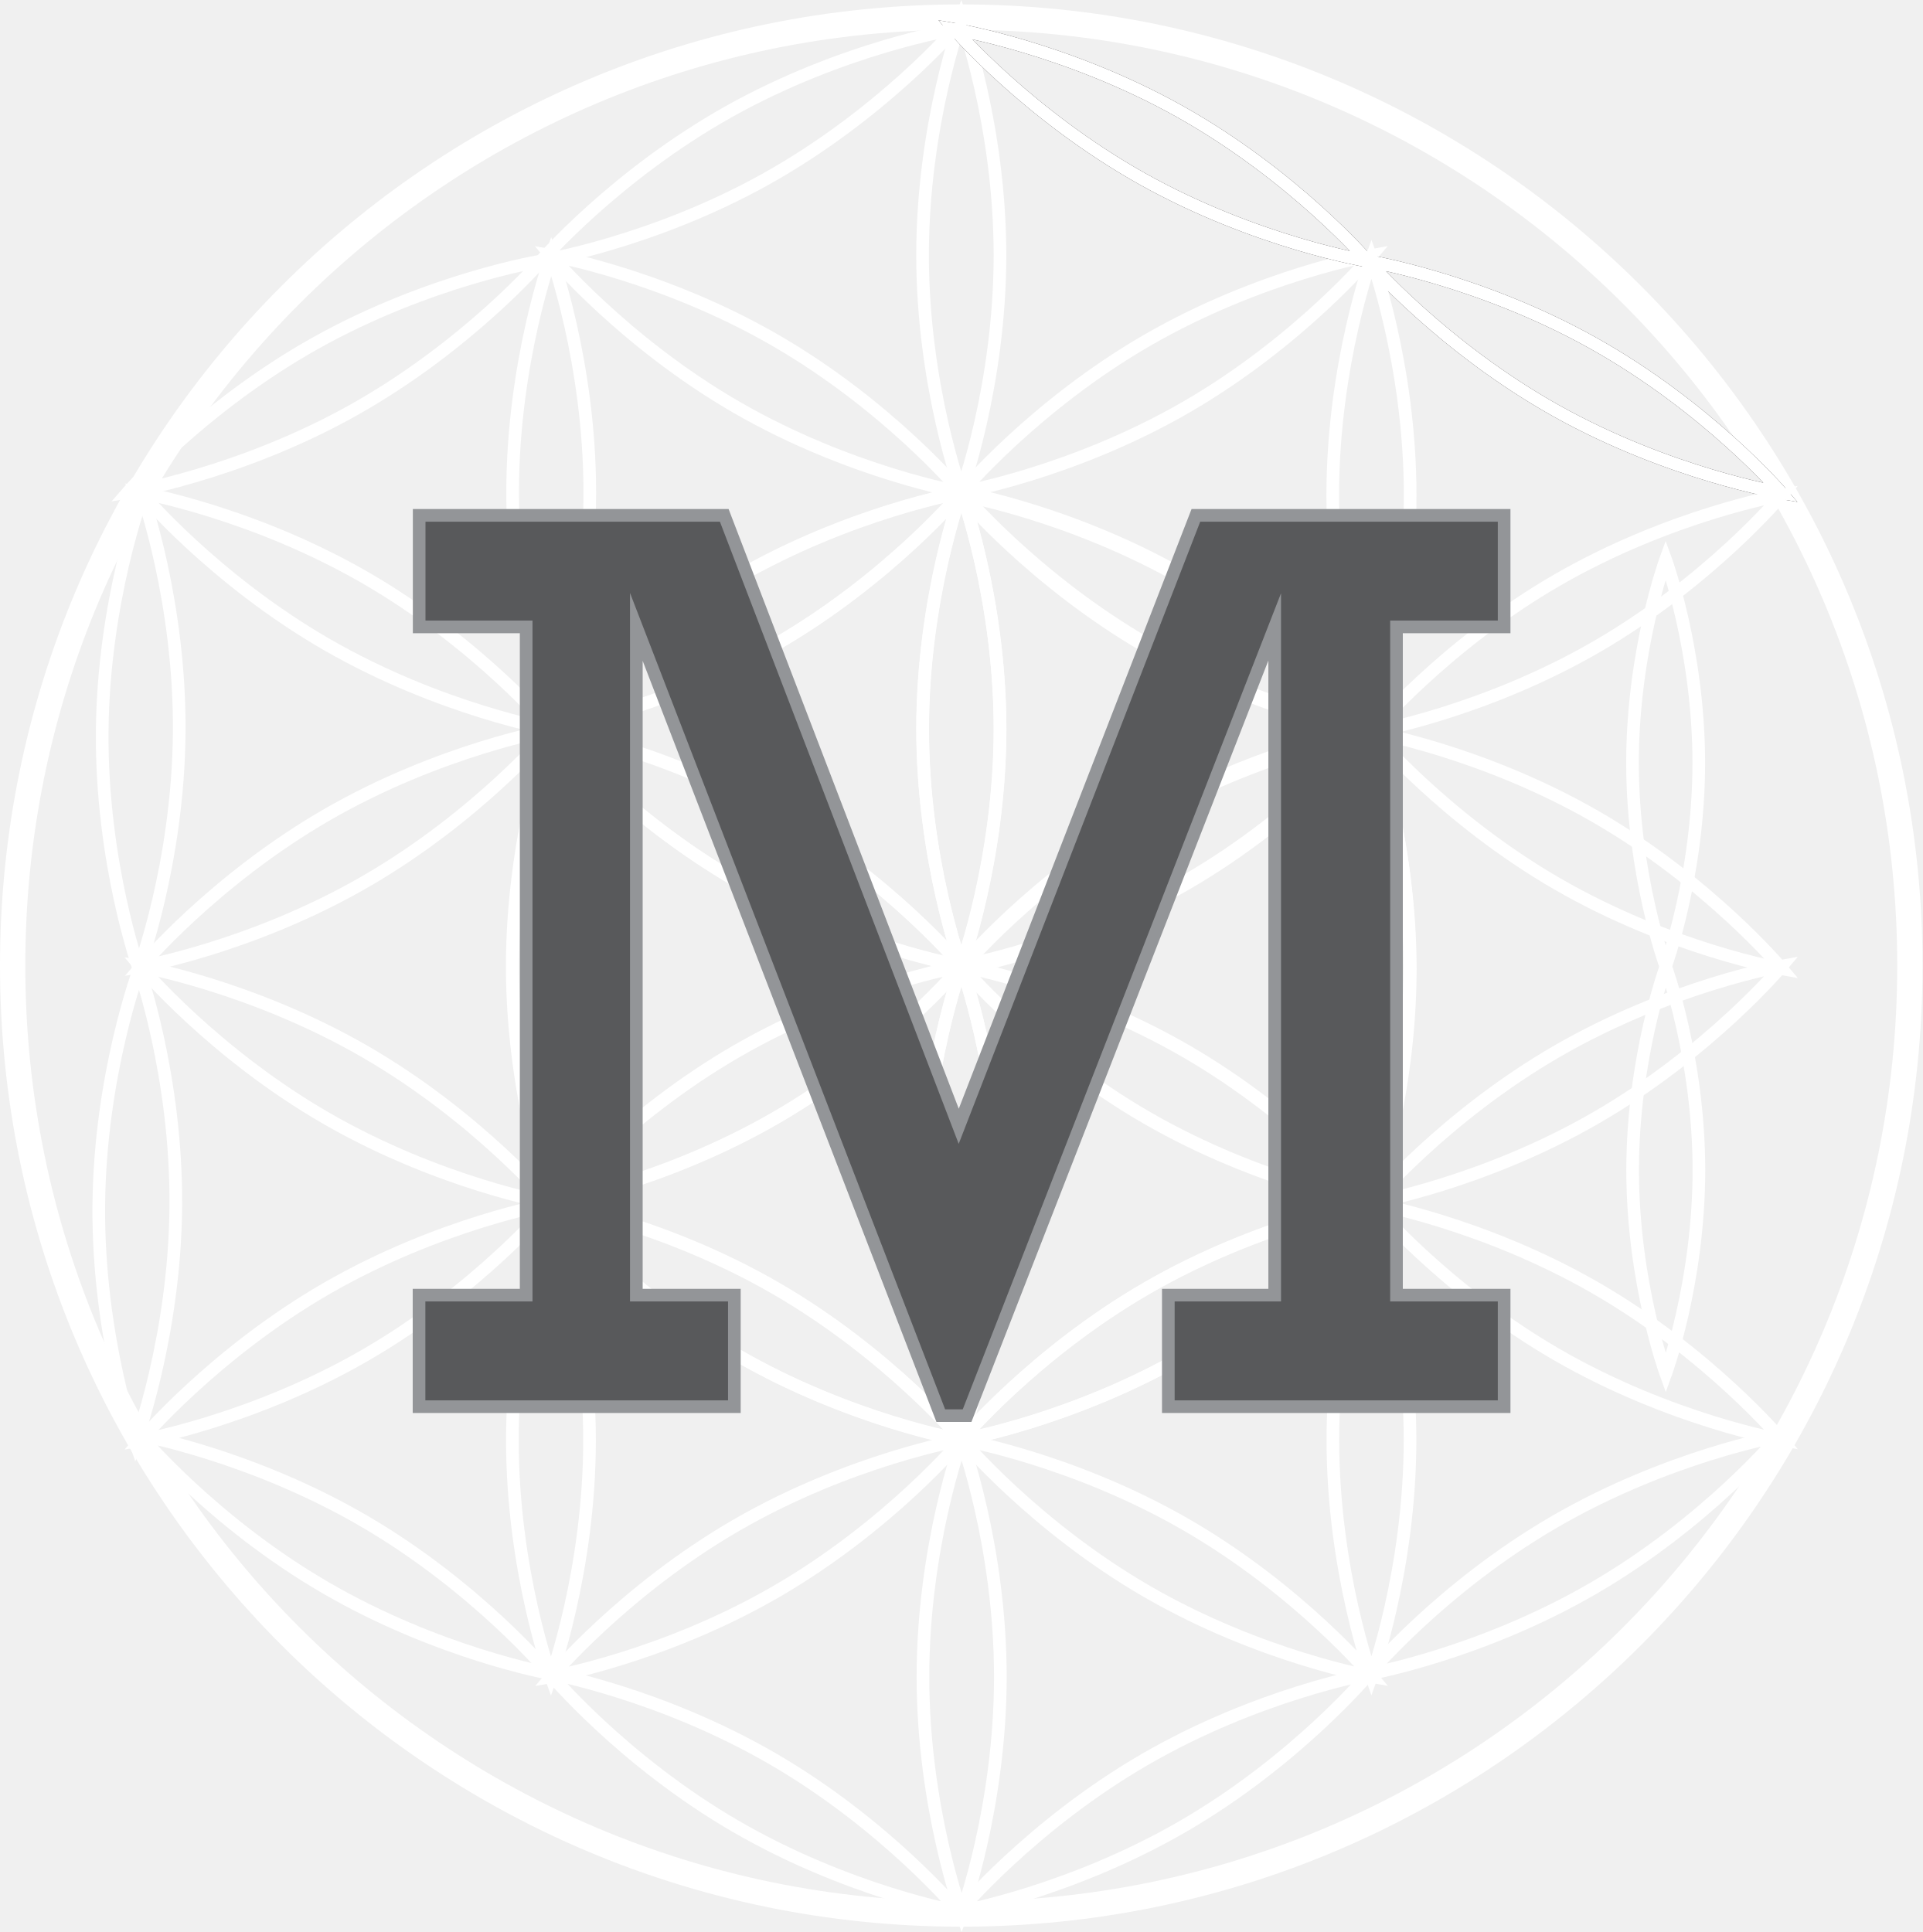
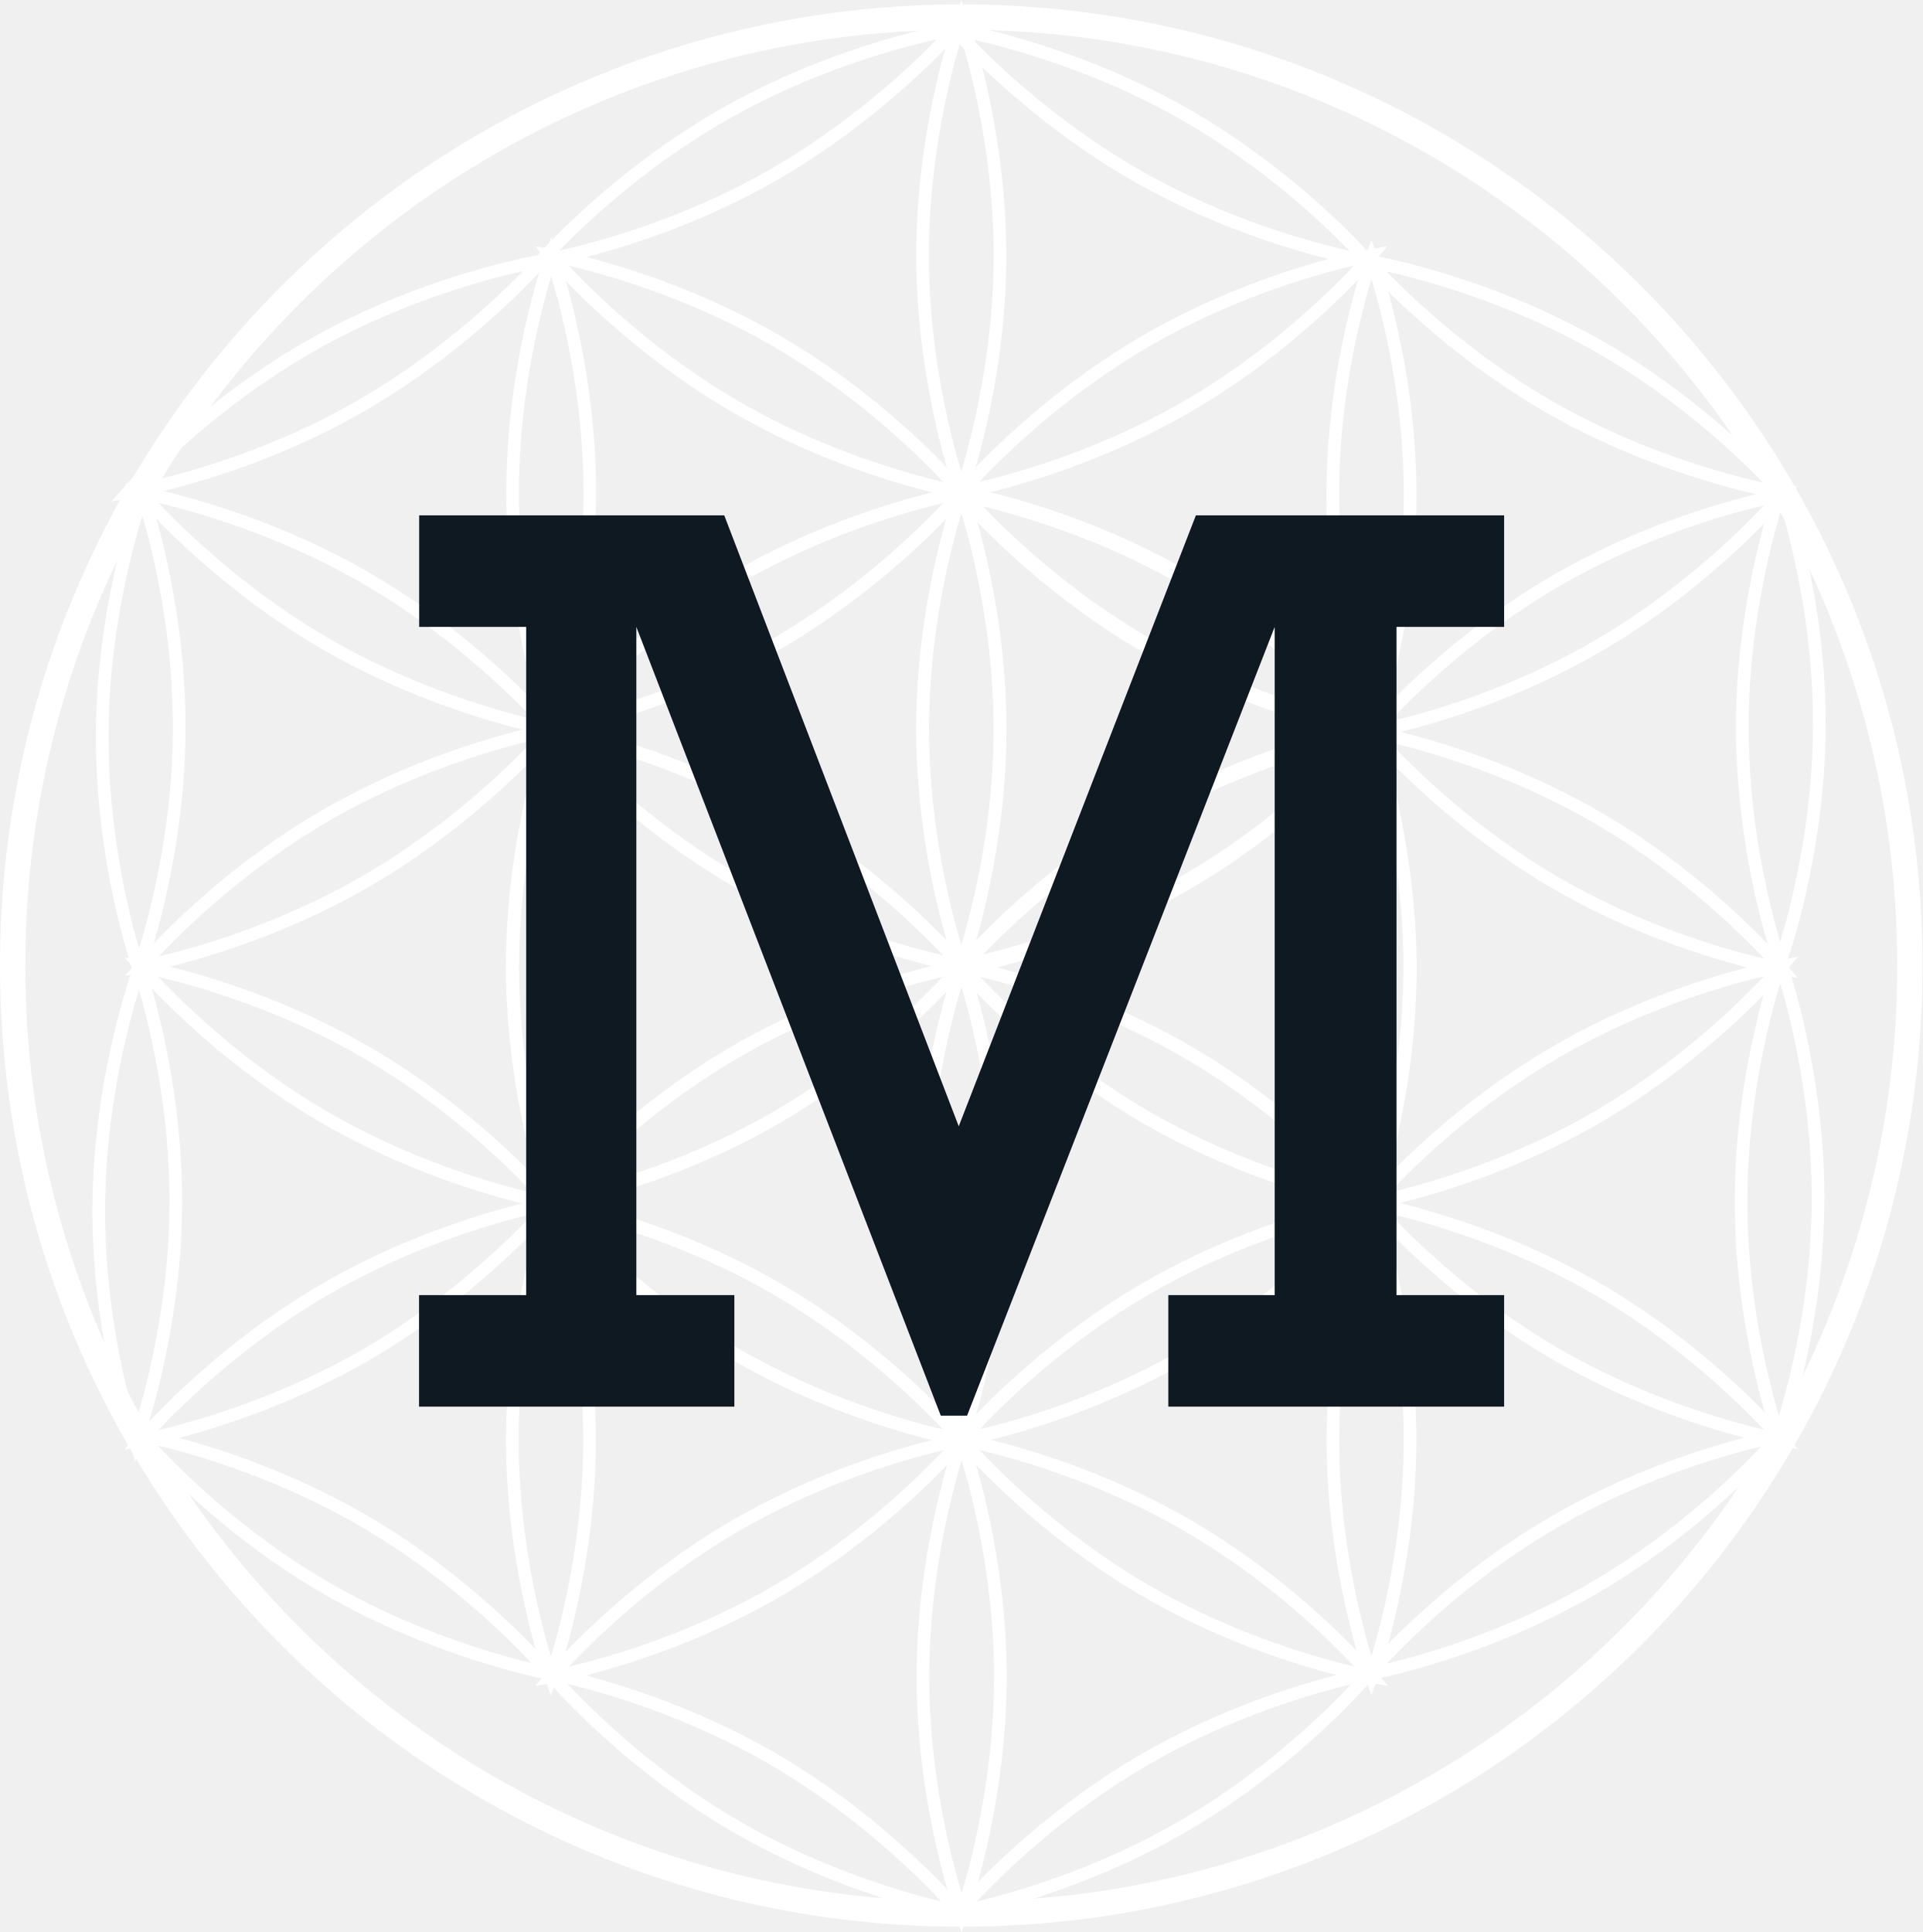
<svg xmlns="http://www.w3.org/2000/svg" id="Layer_2" data-name="Layer 2" viewBox="0 0 152 152.77">
  <defs>
    <style>
      .cls-1 {
-         stroke: #231f20;
+         fill: #0f1922;
+         stroke-width: 0px;
      }

-       .cls-1, .cls-2, .cls-3, .cls-4 {
+       .cls-2, .cls-3 {
+         fill: none;
+         stroke: #fff;
        stroke-miterlimit: 10;
      }

-       .cls-1, .cls-2, .cls-4 {
-         fill: none;
-       }
- 
-       .cls-2, .cls-4 {
-         stroke: #fff;
-       }
- 
      .cls-3 {
-         fill: #58595b;
-         stroke: #939598;
-       }
- 
-       .cls-4 {
        stroke-width: 2px;
      }
    </style>
  </defs>
  <g id="Layer_1-2" data-name="Layer 1">
    <g>
-       <circle class="cls-4" cx="76" cy="76.35" r="75" />
+       <circle class="cls-3" cx="76" cy="76.35" r="75" />
      <g>
        <g>
          <path class="cls-2" d="m58.27,83.13c8.95-5.17,17.74-6.72,17.74-6.72,0,0-5.74,6.83-14.69,12s-17.74,6.72-17.74,6.72c0,0,5.74-6.83,14.69-12Z" />
          <path class="cls-2" d="m25.81,101.89c8.95-5.17,17.74-6.72,17.74-6.72,0,0-5.74,6.83-14.69,12s-17.74,6.72-17.74,6.72c0,0,5.74-6.83,14.69-12Z" />
        </g>
        <g>
          <path class="cls-2" d="m61.32,101.88c8.95,5.17,14.69,12,14.69,12,0,0-8.78-1.55-17.74-6.72s-14.69-12-14.69-12c0,0,8.78,1.55,17.74,6.72Z" />
          <path class="cls-2" d="m28.85,83.15c8.95,5.17,14.69,12,14.69,12,0,0-8.78-1.55-17.74-6.72s-14.69-12-14.69-12c0,0,8.78,1.55,17.74,6.72Z" />
        </g>
        <g>
          <path class="cls-2" d="m46.61,113.89c0,10.34-3.05,18.72-3.05,18.72,0,0-3.05-8.38-3.05-18.72s3.05-18.72,3.05-18.72c0,0,3.05,8.38,3.05,18.72Z" />
          <path class="cls-2" d="m46.6,76.41c0,10.34-3.05,18.72-3.05,18.72,0,0-3.05-8.38-3.05-18.72s3.05-18.72,3.05-18.72c0,0,3.05,8.38,3.05,18.72Z" />
        </g>
      </g>
      <g>
        <g>
          <path class="cls-2" d="m123.13,83.11c8.95-5.17,17.74-6.72,17.74-6.72,0,0-5.74,6.83-14.69,12s-17.74,6.72-17.74,6.72c0,0,5.74-6.83,14.69-12Z" />
          <path class="cls-2" d="m90.67,101.87c8.95-5.17,17.74-6.72,17.74-6.72,0,0-5.74,6.83-14.69,12s-17.74,6.72-17.74,6.72c0,0,5.74-6.83,14.69-12Z" />
        </g>
        <g>
          <path class="cls-2" d="m126.18,101.86c8.95,5.17,14.69,12,14.69,12,0,0-8.78-1.55-17.74-6.72s-14.69-12-14.69-12c0,0,8.78,1.55,17.74,6.72Z" />
          <path class="cls-2" d="m93.71,83.13c8.95,5.17,14.69,12,14.69,12,0,0-8.78-1.55-17.74-6.72s-14.69-12-14.69-12c0,0,8.78,1.55,17.74,6.72Z" />
        </g>
        <g>
          <path class="cls-2" d="m111.48,113.87c0,10.34-3.05,18.72-3.05,18.72,0,0-3.05-8.38-3.05-18.72s3.05-18.72,3.05-18.72c0,0,3.05,8.38,3.05,18.72Z" />
          <path class="cls-2" d="m111.46,76.39c0,10.34-3.05,18.72-3.05,18.72,0,0-3.05-8.38-3.05-18.72s3.05-18.72,3.05-18.72c0,0,3.05,8.38,3.05,18.72Z" />
        </g>
      </g>
      <g>
        <g>
          <path class="cls-2" d="m90.71,26.9c8.95-5.17,17.74-6.71,17.74-6.71,0,0-5.73,6.84-14.68,12.01s-17.74,6.71-17.74,6.71c0,0,5.73-6.84,14.68-12.01Z" />
          <path class="cls-2" d="m58.25,45.65c8.95-5.17,17.74-6.71,17.74-6.71,0,0-5.73,6.84-14.68,12.01s-17.74,6.71-17.74,6.71c0,0,5.73-6.84,14.68-12.01Z" />
        </g>
        <g>
          <path class="cls-2" d="m93.77,45.64c8.95,5.17,14.68,12.01,14.68,12.01,0,0-8.79-1.54-17.74-6.71s-14.68-12.01-14.68-12.01c0,0,8.79,1.54,17.74,6.71Z" />
          <path class="cls-2" d="m61.3,26.91c8.95,5.17,14.68,12.01,14.68,12.01,0,0-8.79-1.54-17.74-6.71s-14.68-12.01-14.68-12.01c0,0,8.79,1.54,17.74,6.71Z" />
        </g>
        <g>
          <path class="cls-2" d="m79.07,57.66c0,10.34-3.06,18.72-3.06,18.72,0,0-3.06-8.38-3.06-18.72s3.06-18.72,3.06-18.72c0,0,3.06,8.38,3.06,18.72Z" />
          <path class="cls-2" d="m79.06,20.18c0,10.34-3.06,18.72-3.06,18.72,0,0-3.06-8.38-3.06-18.72s3.06-18.72,3.06-18.72c0,0,3.06,8.38,3.06,18.72Z" />
        </g>
      </g>
      <g>
        <g>
-           <path class="cls-2" d="m58.3,45.67c8.95-5.17,17.74-6.72,17.74-6.72,0,0-5.74,6.83-14.69,12-8.95,5.17-17.74,6.72-17.74,6.72,0,0,5.74-6.83,14.69-12Z" />
+           <path class="cls-2" d="m58.3,45.67c8.95-5.17,17.74-6.72,17.74-6.72,0,0-5.74,6.83-14.69,12s-17.74,6.72-17.74,6.72c0,0,5.74-6.83,14.69-12Z" />
          <path class="cls-2" d="m25.84,64.43c8.95-5.17,17.74-6.72,17.74-6.72,0,0-5.74,6.83-14.69,12s-17.74,6.72-17.74,6.72c0,0,5.74-6.83,14.69-12Z" />
        </g>
        <g>
-           <path class="cls-2" d="m61.35,64.41c8.95,5.17,14.69,12,14.69,12,0,0-8.78-1.55-17.74-6.72-8.95-5.17-14.69-12-14.69-12,0,0,8.78,1.55,17.74,6.72Z" />
+           <path class="cls-2" d="m61.35,64.41c8.95,5.17,14.69,12,14.69,12,0,0-8.78-1.55-17.74-6.72s-14.69-12-14.69-12c0,0,8.78,1.55,17.74,6.72Z" />
          <path class="cls-2" d="m28.88,45.68c8.95,5.17,14.69,12,14.69,12,0,0-8.78-1.55-17.74-6.72s-14.69-12-14.69-12c0,0,8.78,1.55,17.74,6.72Z" />
        </g>
        <g>
          <path class="cls-2" d="m46.64,76.43c0,10.34-3.05,18.72-3.05,18.72,0,0-3.05-8.38-3.05-18.72s3.05-18.72,3.05-18.72c0,0,3.05,8.38,3.05,18.72Z" />
          <path class="cls-2" d="m46.63,38.94c0,10.34-3.05,18.72-3.05,18.72,0,0-3.05-8.38-3.05-18.72s3.05-18.72,3.05-18.72c0,0,3.05,8.38,3.05,18.72Z" />
        </g>
      </g>
      <g>
-         <path class="cls-2" d="m134.32,92.53c0,8.88-2.62,16.08-2.62,16.08,0,0-2.62-7.2-2.62-16.08s2.62-16.08,2.62-16.08c0,0,2.62,7.2,2.62,16.08Z" />
-         <path class="cls-2" d="m134.31,60.32c0,8.88-2.62,16.08-2.62,16.08,0,0-2.62-7.2-2.62-16.08s2.62-16.08,2.62-16.08c0,0,2.62,7.2,2.62,16.08Z" />
-       </g>
-       <g>
-         <path class="cls-1" d="m90.31,14.14c-9.02-5.06-14.84-11.82-14.84-11.82,0,0,8.8,1.45,17.82,6.5,9.02,5.06,14.84,11.82,14.84,11.82,0,0-8.8-1.45-17.82-6.5Z" />
-         <path class="cls-1" d="m123.01,32.47c-9.02-5.06-14.84-11.82-14.84-11.82,0,0,8.8,1.45,17.82,6.5s14.84,11.82,14.84,11.82c0,0-8.8-1.45-17.82-6.5Z" />
+         <path class="cls-2" d="m90.31,14.14c-9.02-5.06-14.84-11.82-14.84-11.82,0,0,8.8,1.45,17.82,6.5,9.02,5.06,14.84,11.82,14.84,11.82,0,0-8.8-1.45-17.82-6.5Z" />
+         <path class="cls-2" d="m123.01,32.47c-9.02-5.06-14.84-11.82-14.84-11.82,0,0,8.8,1.45,17.82,6.5s14.84,11.82,14.84,11.82c0,0-8.8-1.45-17.82-6.5Z" />
      </g>
      <g>
        <path class="cls-2" d="m57.65,8.81c9.02-5.05,17.82-6.49,17.82-6.49,0,0-5.83,6.75-14.85,11.8s-17.82,6.49-17.82,6.49c0,0,5.83-6.75,14.85-11.8Z" />
        <path class="cls-2" d="m24.95,27.13c9.02-5.05,17.82-6.49,17.82-6.49,0,0-5.83,6.75-14.85,11.8-9.02,5.05-17.82,6.49-17.82,6.49,0,0,5.83-6.75,14.85-11.8Z" />
      </g>
      <g>
        <path class="cls-2" d="m90.31,14.14c-9.02-5.06-14.84-11.82-14.84-11.82,0,0,8.8,1.45,17.82,6.5,9.02,5.06,14.84,11.82,14.84,11.82,0,0-8.8-1.45-17.82-6.5Z" />
        <path class="cls-2" d="m123.01,32.47c-9.02-5.06-14.84-11.82-14.84-11.82,0,0,8.8,1.45,17.82,6.5s14.84,11.82,14.84,11.82c0,0-8.8-1.45-17.82-6.5Z" />
      </g>
      <g>
        <path class="cls-2" d="m13.9,95.39c-.08,10.34-3.19,18.7-3.19,18.7,0,0-2.98-8.4-2.9-18.74s3.19-18.7,3.19-18.7c0,0,2.98,8.4,2.9,18.74Z" />
        <path class="cls-2" d="m14.17,57.91c-.08,10.34-3.19,18.7-3.19,18.7,0,0-2.98-8.4-2.9-18.74s3.19-18.7,3.19-18.7c0,0,2.98,8.4,2.9,18.74Z" />
      </g>
      <g>
        <path class="cls-2" d="m25.71,125.53c-8.94-5.2-14.65-12.05-14.65-12.05,0,0,8.78,1.59,17.71,6.79s14.65,12.05,14.65,12.05c0,0-8.78-1.59-17.71-6.79Z" />
        <path class="cls-2" d="m58.11,144.38c-8.94-5.2-14.65-12.05-14.65-12.05,0,0,8.78,1.59,17.71,6.79s14.65,12.05,14.65,12.05c0,0-8.78-1.59-17.71-6.79Z" />
      </g>
      <g>
        <path class="cls-2" d="m122.91,120.33c8.94-5.19,17.72-6.76,17.72-6.76,0,0-5.72,6.84-14.67,12.03-8.94,5.19-17.72,6.76-17.72,6.76,0,0,5.72-6.84,14.67-12.03Z" />
        <path class="cls-2" d="m90.49,139.14c8.94-5.19,17.72-6.76,17.72-6.76,0,0-5.72,6.84-14.67,12.03s-17.72,6.76-17.72,6.76c0,0,5.72-6.84,14.67-12.03Z" />
      </g>
      <g>
+         <path class="cls-2" d="m143.74,94.86c-.03,10.34-3.1,18.71-3.1,18.71,0,0-3.02-8.39-2.99-18.73.03-10.34,3.1-18.71,3.1-18.71,0,0,3.02,8.39,2.99,18.73Z" />
+         <path class="cls-2" d="m143.84,57.37c-.03,10.34-3.1,18.71-3.1,18.71,0,0-3.02-8.39-2.99-18.73.03-10.34,3.1-18.71,3.1-18.71,0,0,3.02,8.39,2.99,18.73Z" />
+       </g>
+       <g>
        <g>
          <path class="cls-2" d="m123.13,45.86c8.95-5.17,17.74-6.71,17.74-6.71,0,0-5.73,6.84-14.68,12.01s-17.74,6.71-17.74,6.71c0,0,5.73-6.84,14.68-12.01Z" />
-           <path class="cls-2" d="m90.68,64.62c8.95-5.17,17.74-6.71,17.74-6.71,0,0-5.73,6.84-14.68,12.01-8.95,5.17-17.74,6.71-17.74,6.71,0,0,5.73-6.84,14.68-12.01Z" />
+           <path class="cls-2" d="m90.68,64.62c8.95-5.17,17.74-6.71,17.74-6.71,0,0-5.73,6.84-14.68,12.01s-17.74,6.71-17.74,6.71c0,0,5.73-6.84,14.68-12.01Z" />
        </g>
        <g>
          <path class="cls-2" d="m126.2,64.6c8.95,5.17,14.68,12.01,14.68,12.01,0,0-8.79-1.54-17.74-6.71s-14.68-12.01-14.68-12.01c0,0,8.79,1.54,17.74,6.71Z" />
-           <path class="cls-2" d="m93.73,45.87c8.95,5.17,14.68,12.01,14.68,12.01,0,0-8.79-1.54-17.74-6.71-8.95-5.17-14.68-12.01-14.68-12.01,0,0,8.79,1.54,17.74,6.71Z" />
+           <path class="cls-2" d="m93.73,45.87c8.95,5.17,14.68,12.01,14.68,12.01,0,0-8.79-1.54-17.74-6.71s-14.68-12.01-14.68-12.01c0,0,8.79,1.54,17.74,6.71Z" />
        </g>
        <g>
          <path class="cls-2" d="m111.5,76.63c0,10.34-3.06,18.72-3.06,18.72,0,0-3.06-8.38-3.06-18.72s3.06-18.72,3.06-18.72c0,0,3.06,8.38,3.06,18.72Z" />
          <path class="cls-2" d="m111.49,39.15c0,10.34-3.06,18.72-3.06,18.72,0,0-3.06-8.38-3.06-18.72s3.06-18.72,3.06-18.72c0,0,3.06,8.38,3.06,18.72Z" />
        </g>
      </g>
      <g>
        <g>
          <path class="cls-2" d="m90.72,101.82c8.95-5.17,17.74-6.71,17.74-6.71,0,0-5.73,6.84-14.68,12.01s-17.74,6.71-17.74,6.71c0,0,5.73-6.84,14.68-12.01Z" />
          <path class="cls-2" d="m58.26,120.58c8.95-5.17,17.74-6.71,17.74-6.71,0,0-5.73,6.84-14.68,12.01s-17.74,6.71-17.74,6.71c0,0,5.73-6.84,14.68-12.01Z" />
        </g>
        <g>
          <path class="cls-2" d="m93.79,120.57c8.95,5.17,14.68,12.01,14.68,12.01,0,0-8.79-1.54-17.74-6.71s-14.68-12.01-14.68-12.01c0,0,8.79,1.54,17.74,6.71Z" />
          <path class="cls-2" d="m61.32,101.84c8.95,5.17,14.68,12.01,14.68,12.01,0,0-8.79-1.54-17.74-6.71s-14.68-12.01-14.68-12.01c0,0,8.79,1.54,17.74,6.71Z" />
        </g>
        <g>
          <path class="cls-2" d="m79.09,132.59c0,10.34-3.06,18.72-3.06,18.72,0,0-3.06-8.38-3.06-18.72s3.06-18.72,3.06-18.72c0,0,3.06,8.38,3.06,18.72Z" />
          <path class="cls-2" d="m79.07,95.11c0,10.34-3.06,18.72-3.06,18.72,0,0-3.06-8.38-3.06-18.72s3.06-18.72,3.06-18.72c0,0,3.06,8.38,3.06,18.72Z" />
        </g>
      </g>
      <g>
        <g>
          <path class="cls-2" d="m90.71,64.34c8.95-5.17,17.74-6.71,17.74-6.71,0,0-5.73,6.84-14.68,12.01s-17.74,6.71-17.74,6.71c0,0,5.73-6.84,14.68-12.01Z" />
          <path class="cls-2" d="m58.25,83.09c8.95-5.17,17.74-6.71,17.74-6.71,0,0-5.73,6.84-14.68,12.01s-17.74,6.71-17.74,6.71c0,0,5.73-6.84,14.68-12.01Z" />
        </g>
        <g>
          <path class="cls-2" d="m93.77,83.08c8.95,5.17,14.68,12.01,14.68,12.01,0,0-8.79-1.54-17.74-6.71s-14.68-12.01-14.68-12.01c0,0,8.79,1.54,17.74,6.71Z" />
          <path class="cls-2" d="m61.3,64.35c8.95,5.17,14.68,12.01,14.68,12.01,0,0-8.79-1.54-17.74-6.71s-14.68-12.01-14.68-12.01c0,0,8.79,1.54,17.74,6.71Z" />
        </g>
        <g>
          <path class="cls-2" d="m79.07,95.11c0,10.34-3.06,18.72-3.06,18.72,0,0-3.06-8.38-3.06-18.72s3.06-18.72,3.06-18.72c0,0,3.06,8.38,3.06,18.72Z" />
          <path class="cls-2" d="m79.06,57.62c0,10.34-3.06,18.72-3.06,18.72,0,0-3.06-8.38-3.06-18.72s3.06-18.72,3.06-18.72c0,0,3.06,8.38,3.06,18.72Z" />
        </g>
      </g>
-       <path class="cls-3" d="m41.6,102.41v-52.84h-8.46v-8.82h24.12l18.54,48.31,18.75-48.31h24.37v8.82h-8.51v52.84h8.51v8.82h-26.55v-8.82h8.41v-52.84l-24.32,62.37h-2.08l-24.07-62.37v52.84h7.75v8.82h-24.93v-8.82h8.46Z" />
+       <path class="cls-1" d="m41.6,102.41v-52.84h-8.46v-8.82h24.12l18.54,48.31,18.75-48.31h24.37v8.82h-8.51v52.84h8.51v8.82h-26.55v-8.82h8.41v-52.84l-24.32,62.37h-2.08l-24.07-62.37v52.84h7.75v8.82h-24.93v-8.82h8.46Z" />
    </g>
  </g>
</svg>
